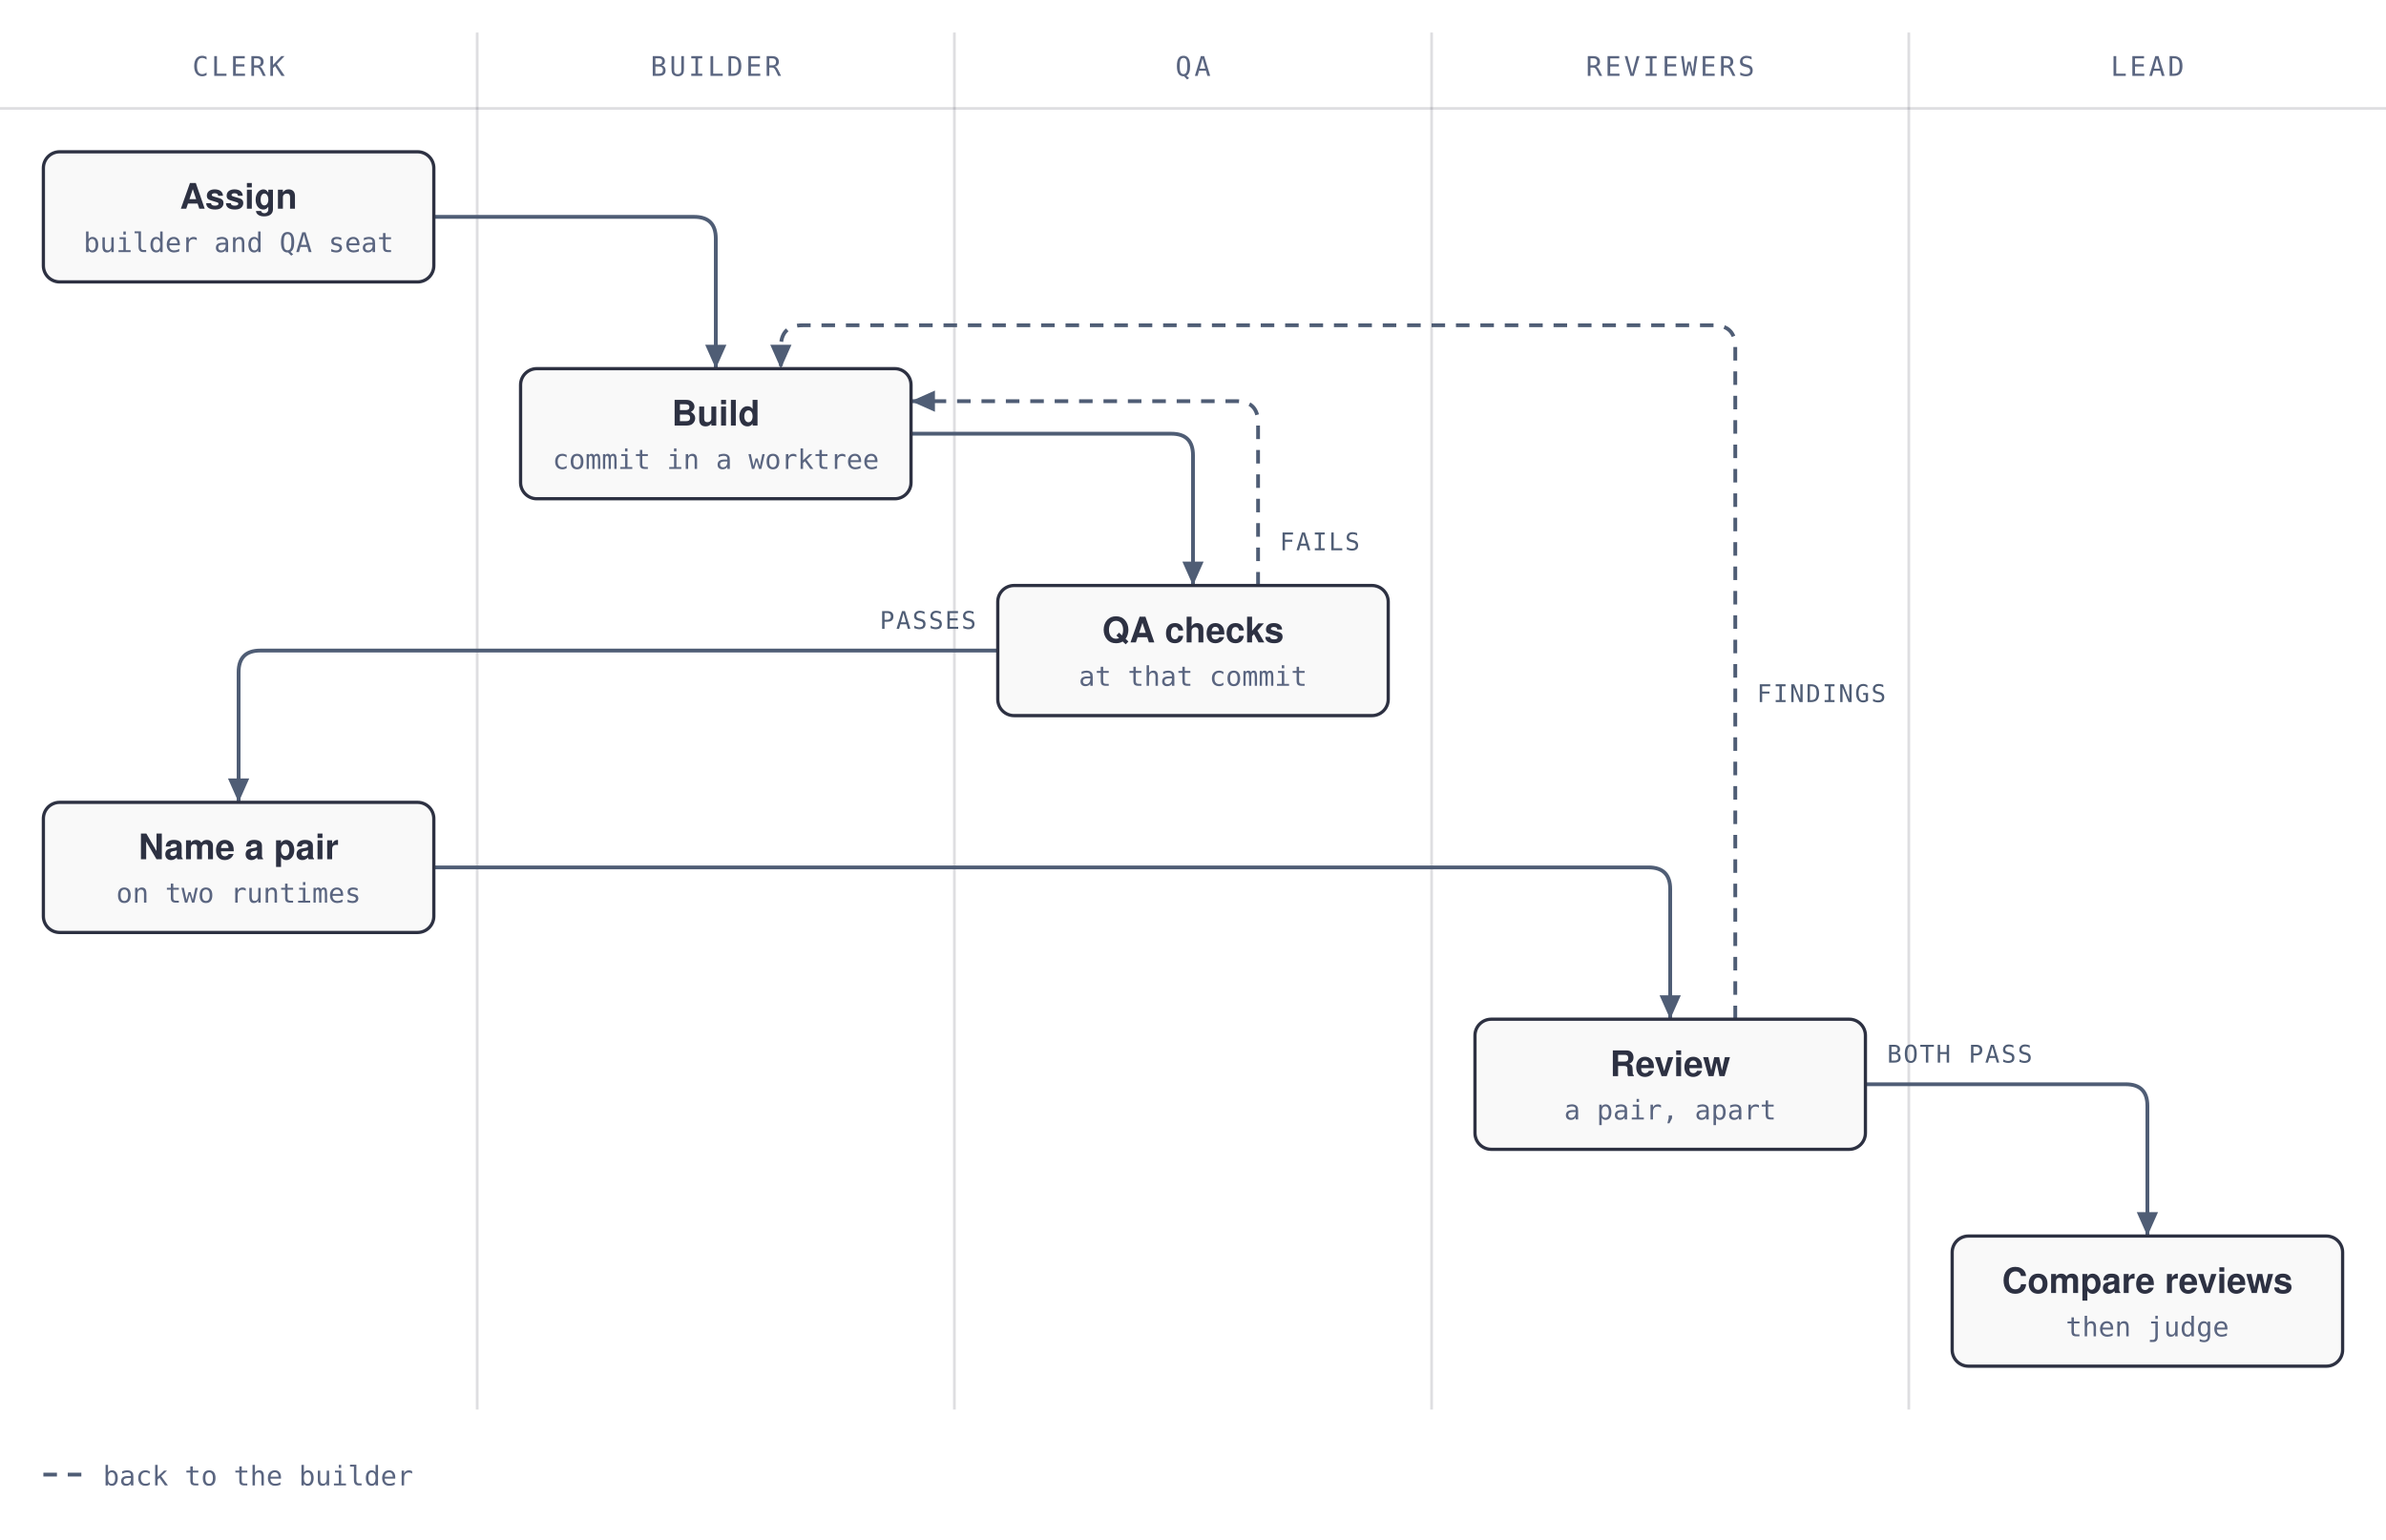
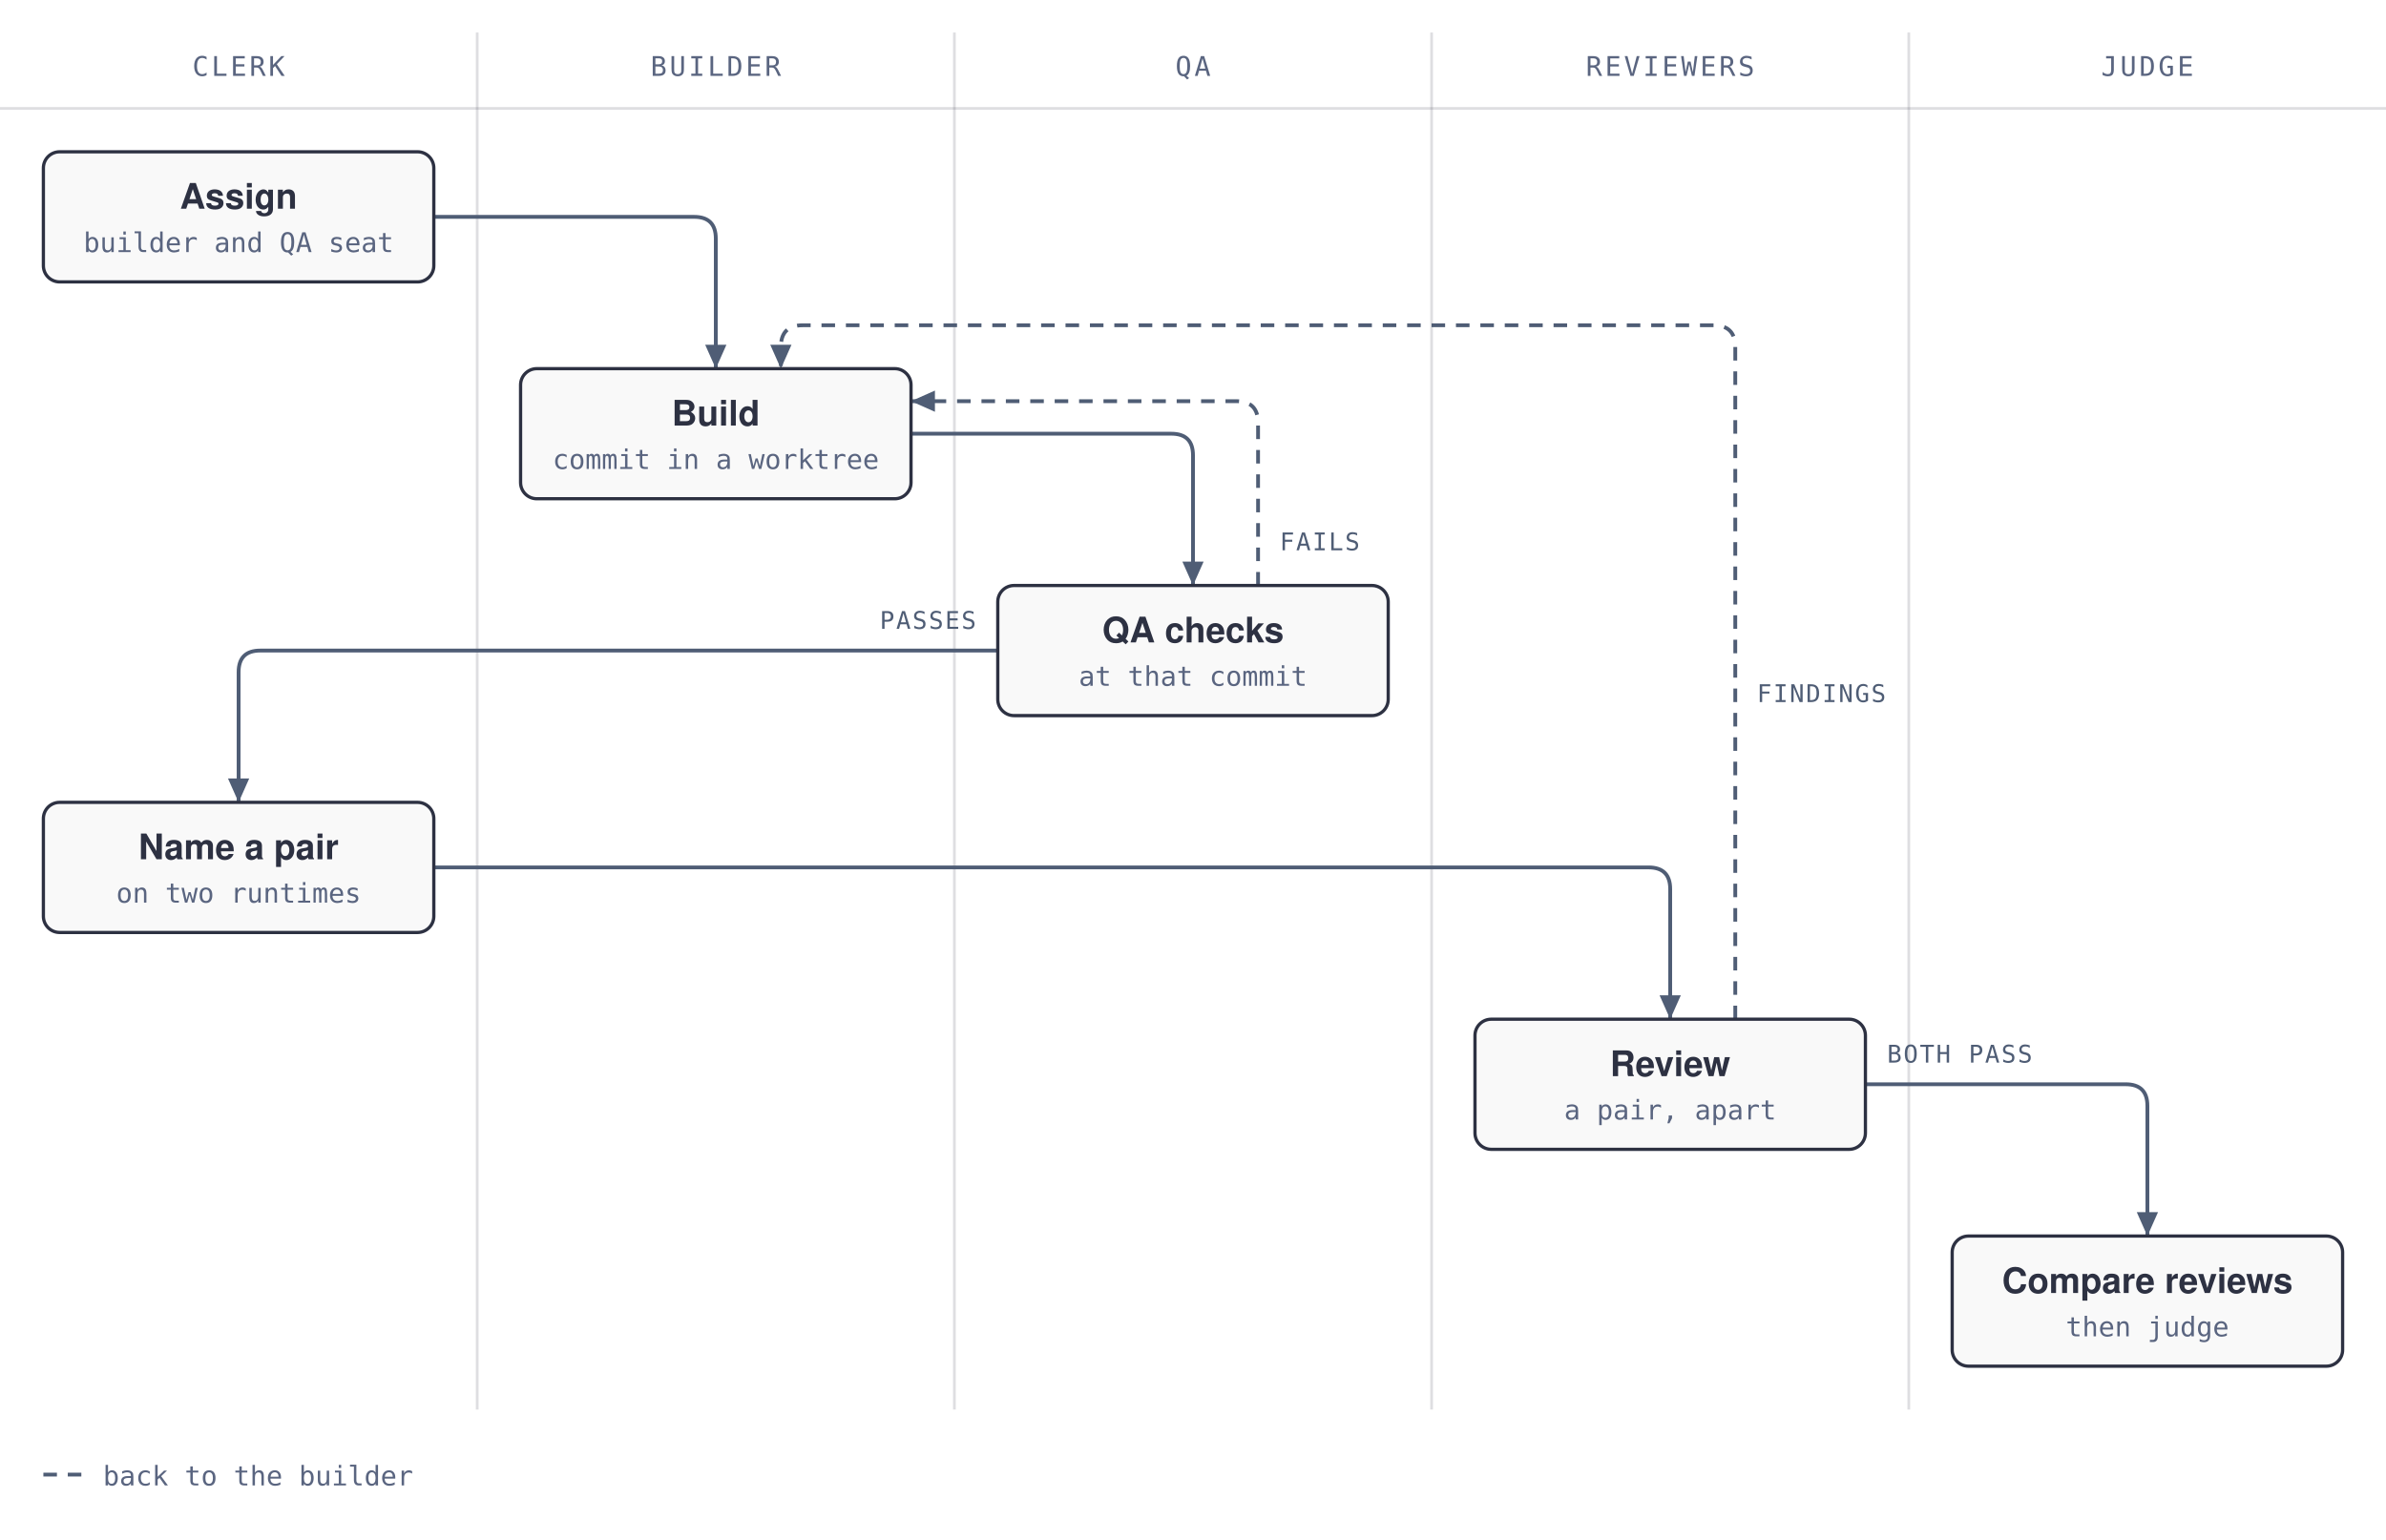
<svg xmlns="http://www.w3.org/2000/svg" viewBox="0 0 880 568" width="880" height="568" role="img" aria-labelledby="how-a-slice-is-built-title how-a-slice-is-built-desc">
  <defs>
    <marker id="how-a-slice-is-built-arrow-muted" viewBox="0 0 10 10" refX="9" refY="5" markerWidth="7" markerHeight="7" orient="auto-start-reverse">
      <path d="M0,1 L9,5 L0,9 z" fill="#4f5d75" />
    </marker>
    <marker id="how-a-slice-is-built-arrow-accent" viewBox="0 0 10 10" refX="9" refY="5" markerWidth="7" markerHeight="7" orient="auto-start-reverse">
      <path d="M0,1 L9,5 L0,9 z" fill="#bf4520" />
    </marker>
  </defs>
  <line x1="176" y1="12" x2="176" y2="520" stroke="rgba(45,49,66,0.16)" stroke-width="1" />
  <line x1="352" y1="12" x2="352" y2="520" stroke="rgba(45,49,66,0.16)" stroke-width="1" />
  <line x1="528" y1="12" x2="528" y2="520" stroke="rgba(45,49,66,0.16)" stroke-width="1" />
  <line x1="704" y1="12" x2="704" y2="520" stroke="rgba(45,49,66,0.16)" stroke-width="1" />
  <line x1="0" y1="40" x2="880" y2="40" stroke="rgba(45,49,66,0.16)" stroke-width="1" />
  <path d="M160,80 L256,80 Q264,80 264,88 L264,136" fill="none" stroke="#4f5d75" stroke-width="1.4" marker-end="url(#how-a-slice-is-built-arrow-muted)" />
  <path d="M336,160 L432,160 Q440,160 440,168 L440,216" fill="none" stroke="#4f5d75" stroke-width="1.4" marker-end="url(#how-a-slice-is-built-arrow-muted)" />
  <path d="M368,240 L96,240 Q88,240 88,248 L88,296" fill="none" stroke="#4f5d75" stroke-width="1.4" marker-end="url(#how-a-slice-is-built-arrow-muted)" />
  <path d="M160,320 L608,320 Q616,320 616,328 L616,376" fill="none" stroke="#4f5d75" stroke-width="1.4" marker-end="url(#how-a-slice-is-built-arrow-muted)" />
  <path d="M688,400 L784,400 Q792,400 792,408 L792,456" fill="none" stroke="#4f5d75" stroke-width="1.4" marker-end="url(#how-a-slice-is-built-arrow-muted)" />
  <path d="M464,216 L464,156 Q464,148 456,148 L336,148" fill="none" stroke="#4f5d75" stroke-width="1.4" stroke-dasharray="5,4" marker-end="url(#how-a-slice-is-built-arrow-muted)" />
  <path d="M640,376 L640,128 Q640,120 632,120 L296,120 Q288,120 288,128 L288,136" fill="none" stroke="#4f5d75" stroke-width="1.4" stroke-dasharray="5,4" marker-end="url(#how-a-slice-is-built-arrow-muted)" />
  <text x="88" y="28" font-family="'Geist Mono', ui-monospace, SFMono-Regular, Menlo, Consolas, monospace" font-size="10" font-weight="400" fill="#5a6580" text-anchor="middle" letter-spacing="1">CLERK</text>
  <text x="264" y="28" font-family="'Geist Mono', ui-monospace, SFMono-Regular, Menlo, Consolas, monospace" font-size="10" font-weight="400" fill="#5a6580" text-anchor="middle" letter-spacing="1">BUILDER</text>
  <text x="440" y="28" font-family="'Geist Mono', ui-monospace, SFMono-Regular, Menlo, Consolas, monospace" font-size="10" font-weight="400" fill="#5a6580" text-anchor="middle" letter-spacing="1">QA</text>
  <text x="616" y="28" font-family="'Geist Mono', ui-monospace, SFMono-Regular, Menlo, Consolas, monospace" font-size="10" font-weight="400" fill="#5a6580" text-anchor="middle" letter-spacing="1">REVIEWERS</text>
-   <text x="792" y="28" font-family="'Geist Mono', ui-monospace, SFMono-Regular, Menlo, Consolas, monospace" font-size="10" font-weight="400" fill="#5a6580" text-anchor="middle" letter-spacing="1">LEAD</text>
+   <text x="792" y="28" font-family="'Geist Mono', ui-monospace, SFMono-Regular, Menlo, Consolas, monospace" font-size="10" font-weight="400" fill="#5a6580" text-anchor="middle" letter-spacing="1">JUDGE</text>
  <rect x="16" y="56" width="144" height="48" rx="6" fill="rgba(45,49,66,0.03)" stroke="#2d3142" stroke-width="1.2" />
  <text x="88" y="77" font-family="Geist, system-ui, -apple-system, 'Segoe UI', Helvetica, Arial, sans-serif" font-size="13" font-weight="600" fill="#2d3142" text-anchor="middle">Assign</text>
  <text x="88" y="93" font-family="'Geist Mono', ui-monospace, SFMono-Regular, Menlo, Consolas, monospace" font-size="10" font-weight="400" fill="#5a6580" text-anchor="middle">builder and QA seat</text>
  <rect x="192" y="136" width="144" height="48" rx="6" fill="rgba(45,49,66,0.03)" stroke="#2d3142" stroke-width="1.2" />
  <text x="264" y="157" font-family="Geist, system-ui, -apple-system, 'Segoe UI', Helvetica, Arial, sans-serif" font-size="13" font-weight="600" fill="#2d3142" text-anchor="middle">Build</text>
  <text x="264" y="173" font-family="'Geist Mono', ui-monospace, SFMono-Regular, Menlo, Consolas, monospace" font-size="10" font-weight="400" fill="#5a6580" text-anchor="middle">commit in a worktree</text>
  <rect x="368" y="216" width="144" height="48" rx="6" fill="rgba(45,49,66,0.03)" stroke="#2d3142" stroke-width="1.2" />
  <text x="440" y="237" font-family="Geist, system-ui, -apple-system, 'Segoe UI', Helvetica, Arial, sans-serif" font-size="13" font-weight="600" fill="#2d3142" text-anchor="middle">QA checks</text>
  <text x="440" y="253" font-family="'Geist Mono', ui-monospace, SFMono-Regular, Menlo, Consolas, monospace" font-size="10" font-weight="400" fill="#5a6580" text-anchor="middle">at that commit</text>
  <rect x="16" y="296" width="144" height="48" rx="6" fill="rgba(45,49,66,0.03)" stroke="#2d3142" stroke-width="1.2" />
  <text x="88" y="317" font-family="Geist, system-ui, -apple-system, 'Segoe UI', Helvetica, Arial, sans-serif" font-size="13" font-weight="600" fill="#2d3142" text-anchor="middle">Name a pair</text>
  <text x="88" y="333" font-family="'Geist Mono', ui-monospace, SFMono-Regular, Menlo, Consolas, monospace" font-size="10" font-weight="400" fill="#5a6580" text-anchor="middle">on two runtimes</text>
  <rect x="544" y="376" width="144" height="48" rx="6" fill="rgba(45,49,66,0.03)" stroke="#2d3142" stroke-width="1.2" />
  <text x="616" y="397" font-family="Geist, system-ui, -apple-system, 'Segoe UI', Helvetica, Arial, sans-serif" font-size="13" font-weight="600" fill="#2d3142" text-anchor="middle">Review</text>
  <text x="616" y="413" font-family="'Geist Mono', ui-monospace, SFMono-Regular, Menlo, Consolas, monospace" font-size="10" font-weight="400" fill="#5a6580" text-anchor="middle">a pair, apart</text>
  <rect x="720" y="456" width="144" height="48" rx="6" fill="rgba(45,49,66,0.03)" stroke="#2d3142" stroke-width="1.2" />
  <text x="792" y="477" font-family="Geist, system-ui, -apple-system, 'Segoe UI', Helvetica, Arial, sans-serif" font-size="13" font-weight="600" fill="#2d3142" text-anchor="middle">Compare reviews</text>
  <text x="792" y="493" font-family="'Geist Mono', ui-monospace, SFMono-Regular, Menlo, Consolas, monospace" font-size="10" font-weight="400" fill="#5a6580" text-anchor="middle">then judge</text>
  <text x="472" y="203" font-family="'Geist Mono', ui-monospace, SFMono-Regular, Menlo, Consolas, monospace" font-size="9" font-weight="400" fill="#4f5d75" text-anchor="start" letter-spacing="0.6">FAILS</text>
  <text x="648" y="259" font-family="'Geist Mono', ui-monospace, SFMono-Regular, Menlo, Consolas, monospace" font-size="9" font-weight="400" fill="#4f5d75" text-anchor="start" letter-spacing="0.6">FINDINGS</text>
  <text x="360" y="232" font-family="'Geist Mono', ui-monospace, SFMono-Regular, Menlo, Consolas, monospace" font-size="9" font-weight="400" fill="#4f5d75" text-anchor="end" letter-spacing="0.6">PASSES</text>
  <text x="696" y="392" font-family="'Geist Mono', ui-monospace, SFMono-Regular, Menlo, Consolas, monospace" font-size="9" font-weight="400" fill="#4f5d75" text-anchor="start" letter-spacing="0.6">BOTH PASS</text>
  <line x1="16" y1="544" x2="32" y2="544" stroke="#4f5d75" stroke-width="1.4" stroke-dasharray="5,4" />
  <text x="38" y="548" font-family="'Geist Mono', ui-monospace, SFMono-Regular, Menlo, Consolas, monospace" font-size="10" fill="#5a6580">back to the builder</text>
</svg>
